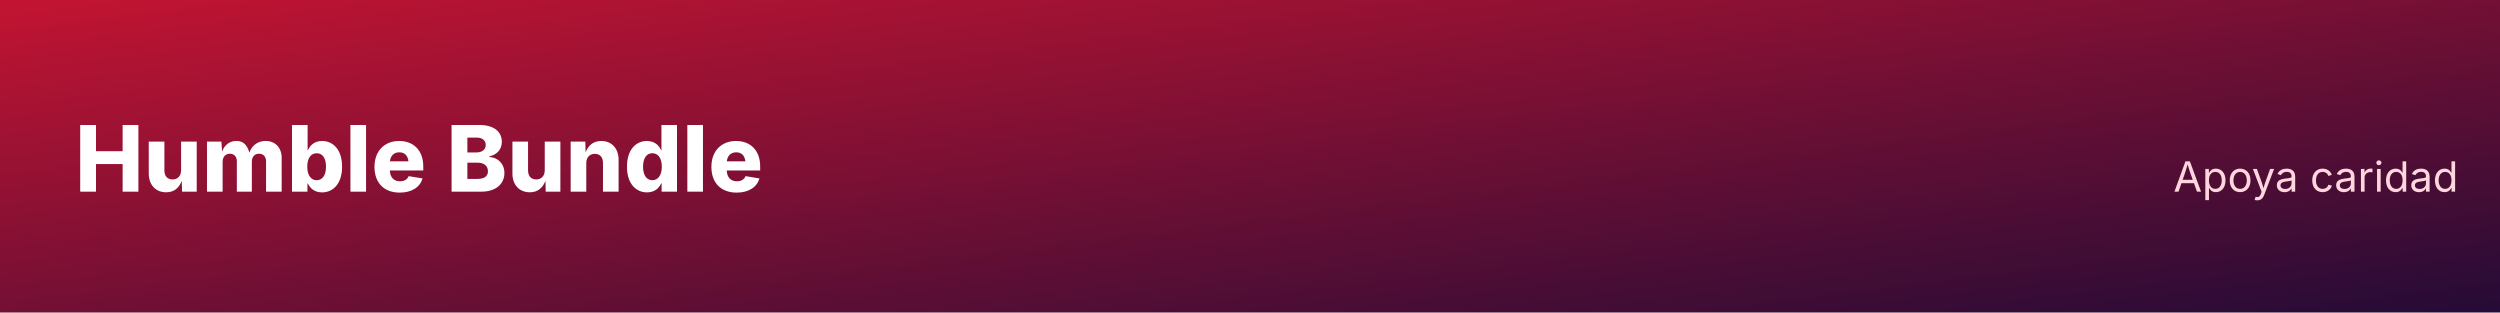
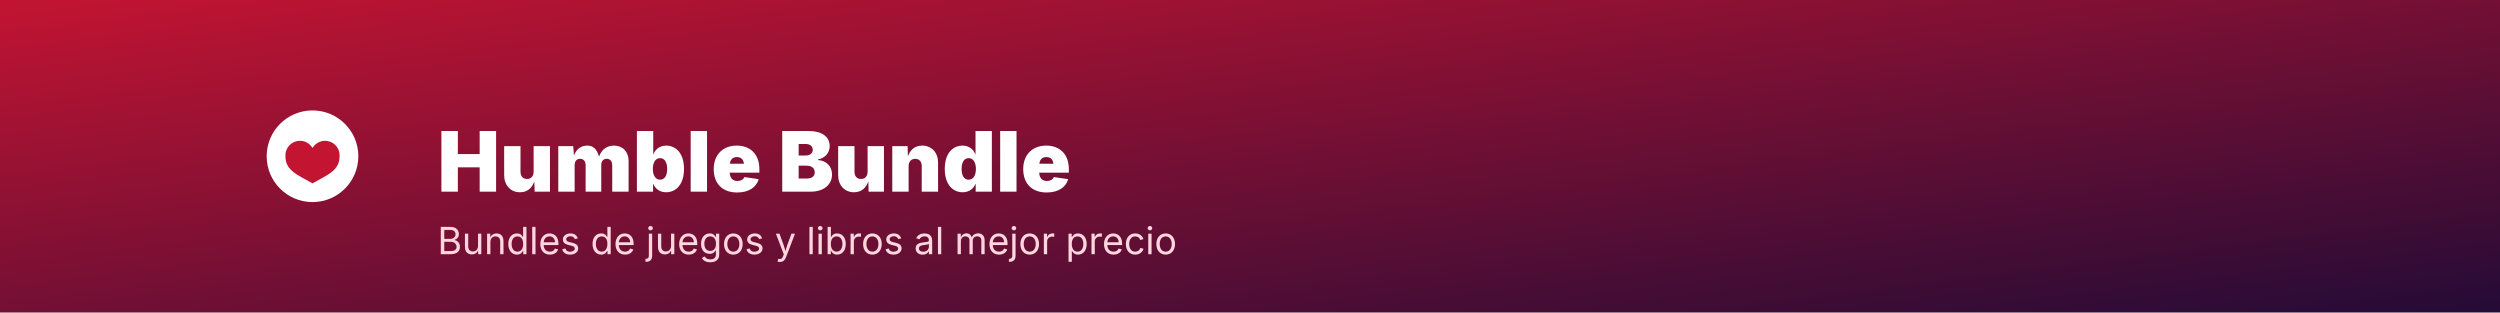
<svg xmlns="http://www.w3.org/2000/svg" width="1200" height="150" viewBox="0 0 1200 150">
  <defs>
-     <linearGradient id="g2" x1="0" y1="0" x2="1" y2="1">
+     <linearGradient id="hbInf" x1="0" y1="0" x2="1" y2="1">
      <stop offset="0%" stop-color="#c31432" />
      <stop offset="100%" stop-color="#240b36" />
    </linearGradient>
  </defs>
-   <rect width="1200" height="150" fill="url(#g2)" />
-   <text x="36" y="92" font-size="44" font-family="Inter, Arial, sans-serif" fill="#ffffff" font-weight="800">Humble Bundle</text>
-   <text x="1180" y="92" font-size="20" font-family="Inter, Arial, sans-serif" fill="#ffd6de" text-anchor="end">Apoya caridad</text>
+   <rect width="1200" height="150" fill="url(#hbInf)" />
+   <circle cx="150" cy="75" r="22" fill="#ffffff" />
+   <path d="M150 88c-7-4-13-6-13-13a7 7 0 0 1 13-4a7 7 0 0 1 13 4c0 7-6 9-13 13z" fill="#c31432" />
+   <text x="210" y="92" font-size="40" font-family="Inter, Arial, sans-serif" fill="#ffffff" font-weight="900">Humble Bundle</text>
+   <text x="210" y="122" font-size="18" font-family="Inter, Arial, sans-serif" fill="#ffd6de">Bundles de juegos y libros al mejor precio</text>
</svg>
